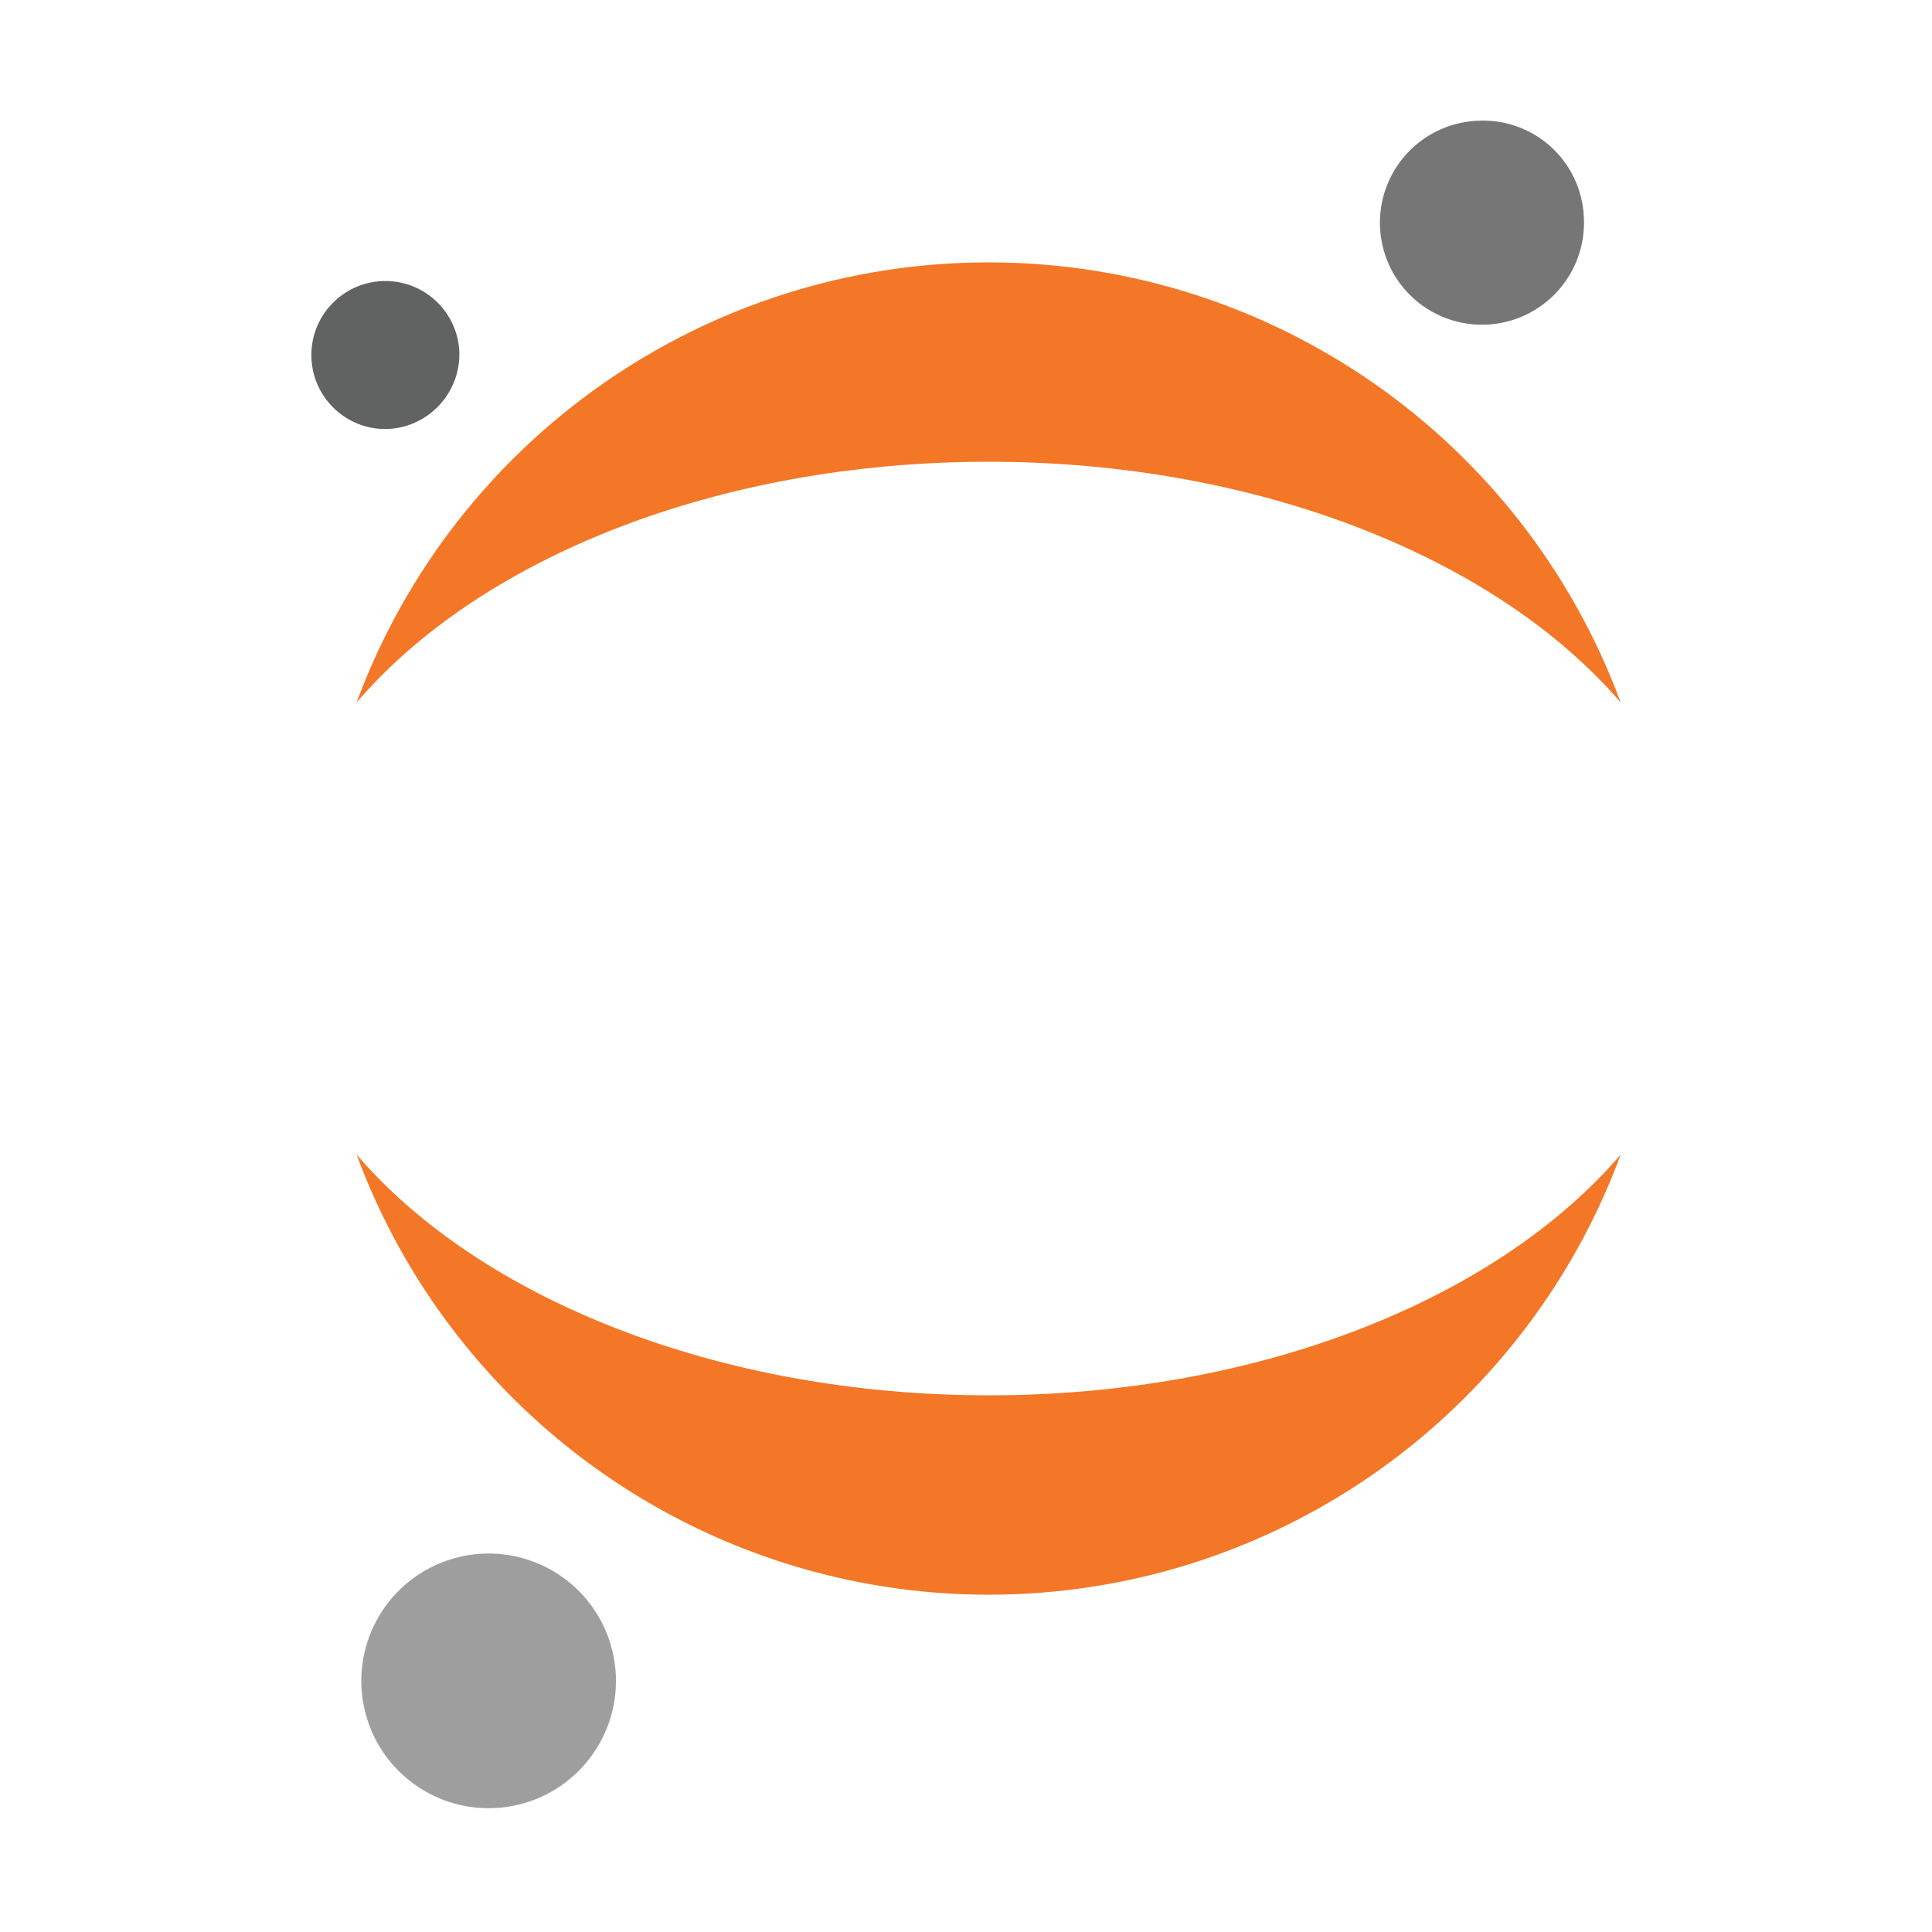
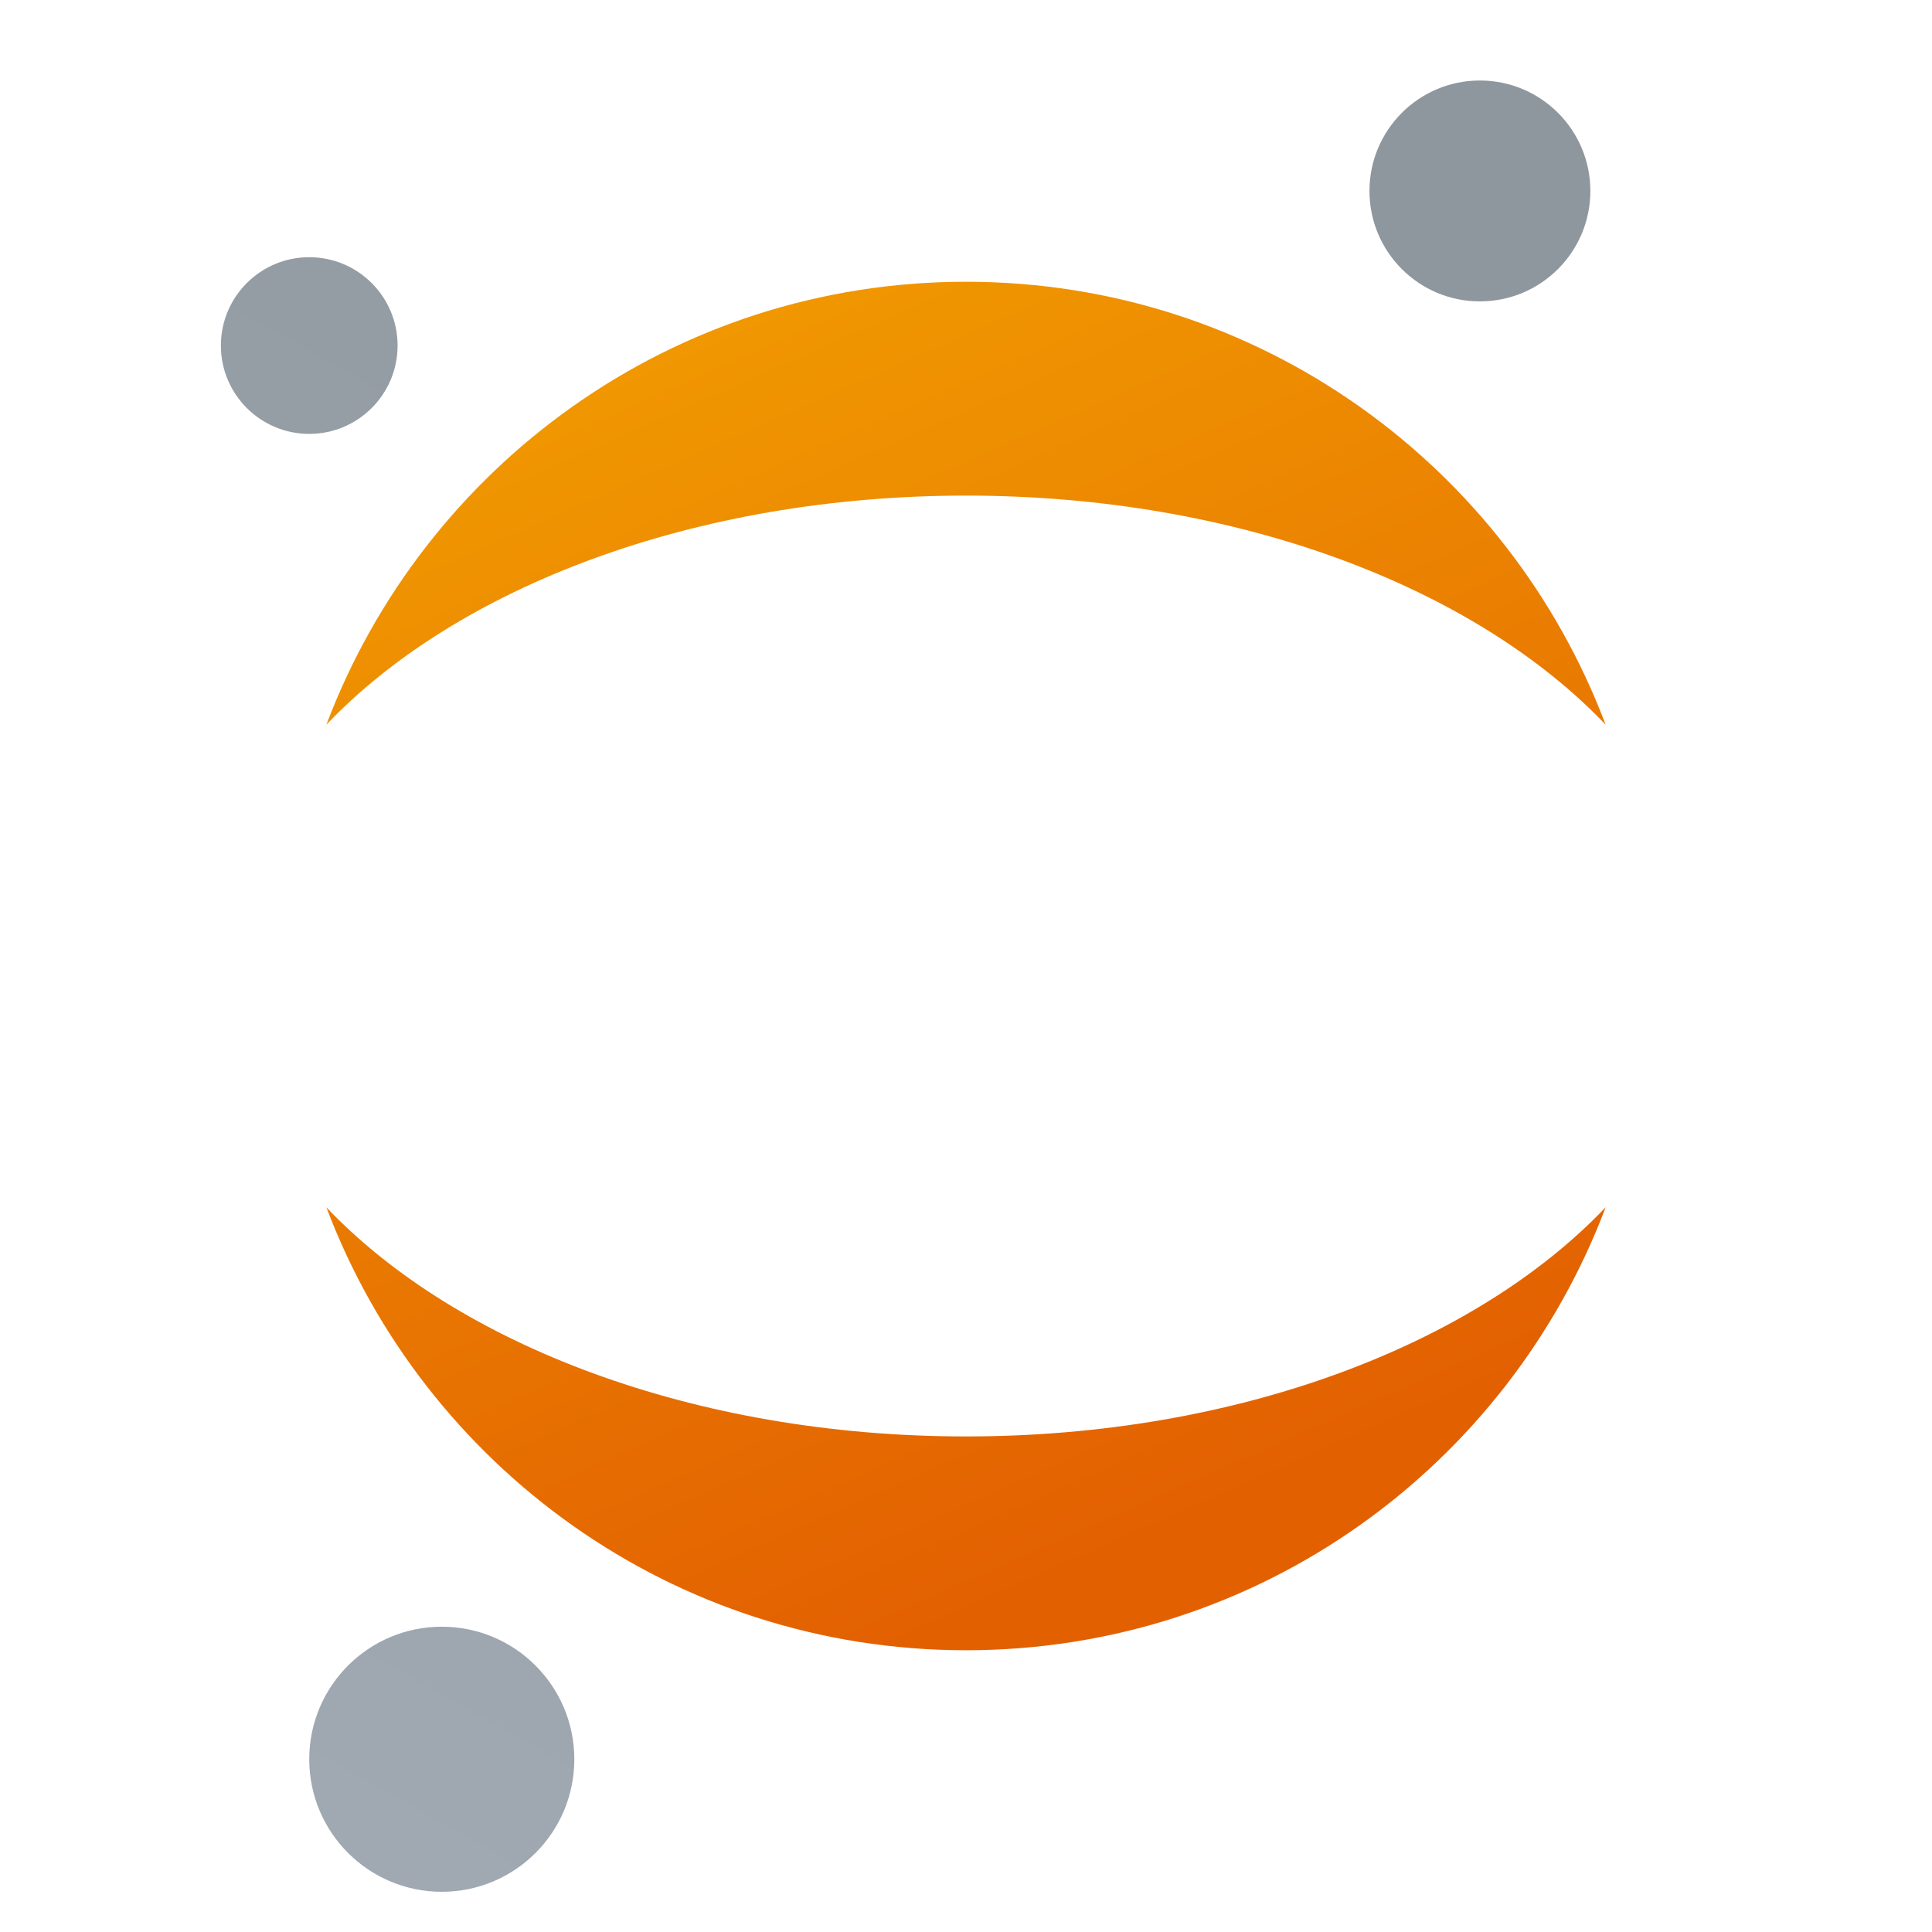
- <svg xmlns="http://www.w3.org/2000/svg" width="800px" height="800px" viewBox="0 0 32 32">
-   <path d="M26.233,3.588A1.69,1.69,0,1,1,24.473,2a1.67,1.67,0,0,1,1.76,1.585Z" style="fill:#767677" />
-   <path d="M16.375,23.111c-4.487,0-8.43-1.61-10.469-3.988a11.162,11.162,0,0,0,20.938,0C24.81,21.5,20.882,23.111,16.375,23.111Z" style="fill:#f37726" />
-   <path d="M16.375,7.648c4.487,0,8.43,1.61,10.469,3.988a11.162,11.162,0,0,0-20.938,0C7.945,9.253,11.869,7.648,16.375,7.648Z" style="fill:#f37726" />
-   <path d="M10.2,27.739a2.109,2.109,0,1,1-.2-.8,2.129,2.129,0,0,1,.2.8Z" style="fill:#9e9e9e" />
-   <path d="M6.416,7.106A1.226,1.226,0,1,1,7.608,5.83,1.241,1.241,0,0,1,6.416,7.106Z" style="fill:#616262" />
+ <svg xmlns="http://www.w3.org/2000/svg" viewBox="0 0 48 48" width="48px" height="48px">
+   <linearGradient id="70AWaG9FpYs2yn8LzRfdUa" x1="17.151" x2="29.996" y1="8.498" y2="37.571" gradientUnits="userSpaceOnUse">
+     <stop offset="0" stop-color="#f09701" />
+     <stop offset="1" stop-color="#e36001" />
+   </linearGradient>
+   <path fill="url(#70AWaG9FpYs2yn8LzRfdUa)" d="M8.108,18.006C10.534,11.579,16.724,7,24,7c7.276,0,13.466,4.579,15.892,11.006 C36.653,14.6,30.757,12.313,24,12.313C17.243,12.313,11.347,14.6,8.108,18.006z M24,35.688c-6.757,0-12.653-2.287-15.892-5.693 C10.534,36.421,16.724,41,24,41c7.276,0,13.466-4.579,15.892-11.006C36.653,33.4,30.757,35.688,24,35.688z" />
+   <linearGradient id="70AWaG9FpYs2yn8LzRfdUb" x1="1.319" x2="25.671" y1="44.651" y2="1.059" gradientUnits="userSpaceOnUse">
+     <stop offset="0" stop-color="#a1aab3" />
+     <stop offset="1" stop-color="#8f979e" />
+   </linearGradient>
+   <path fill="url(#70AWaG9FpYs2yn8LzRfdUb)" d="M39.512,4.744c0,1.515-1.228,2.744-2.744,2.744s-2.744-1.228-2.744-2.744S35.253,2,36.768,2 S39.512,3.228,39.512,4.744z M10.976,40.415c-1.818,0-3.293,1.474-3.293,3.293c0,1.818,1.474,3.293,3.293,3.293 s3.293-1.474,3.293-3.293C14.268,41.889,12.794,40.415,10.976,40.415z M7.683,6.39c-1.212,0-2.195,0.983-2.195,2.195 s0.983,2.195,2.195,2.195s2.195-0.983,2.195-2.195S8.895,6.39,7.683,6.39z" />
</svg>
